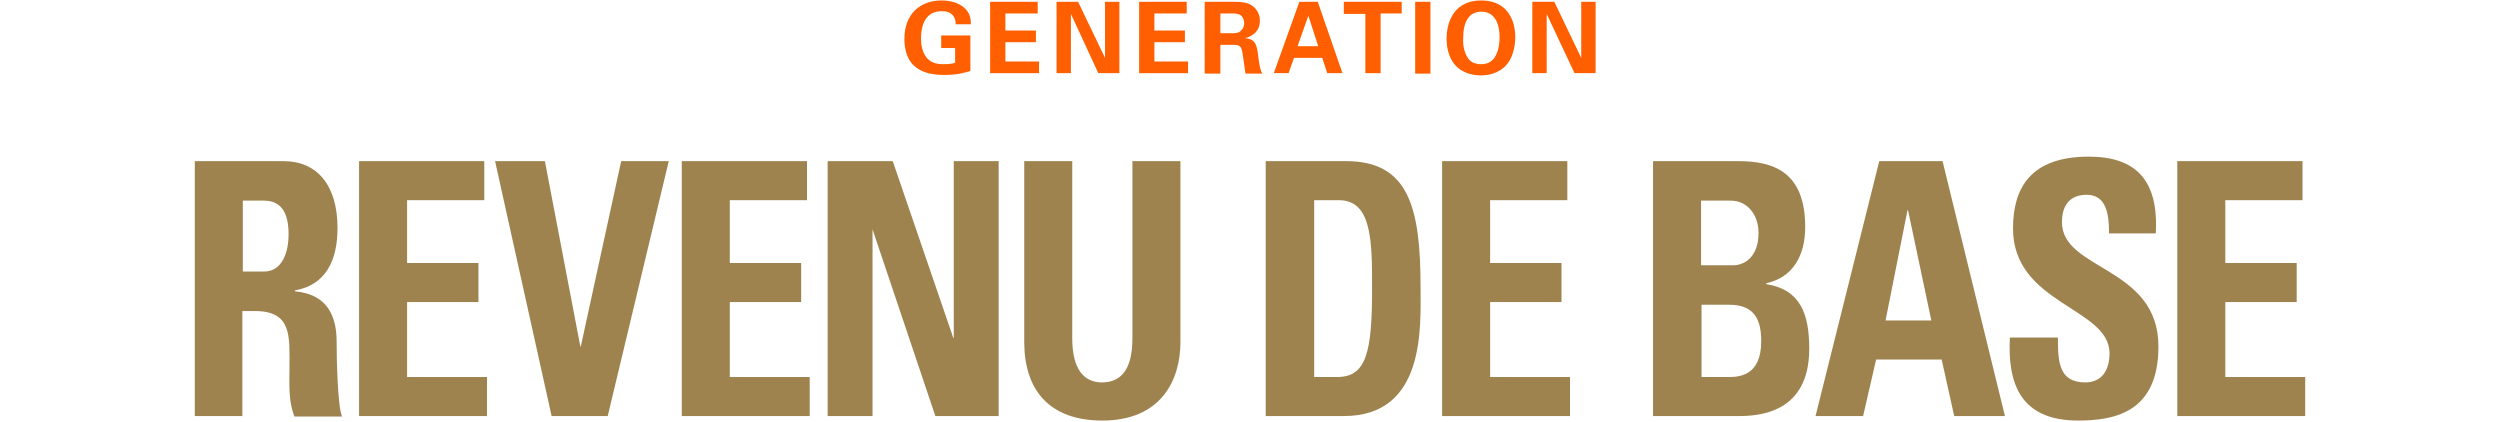
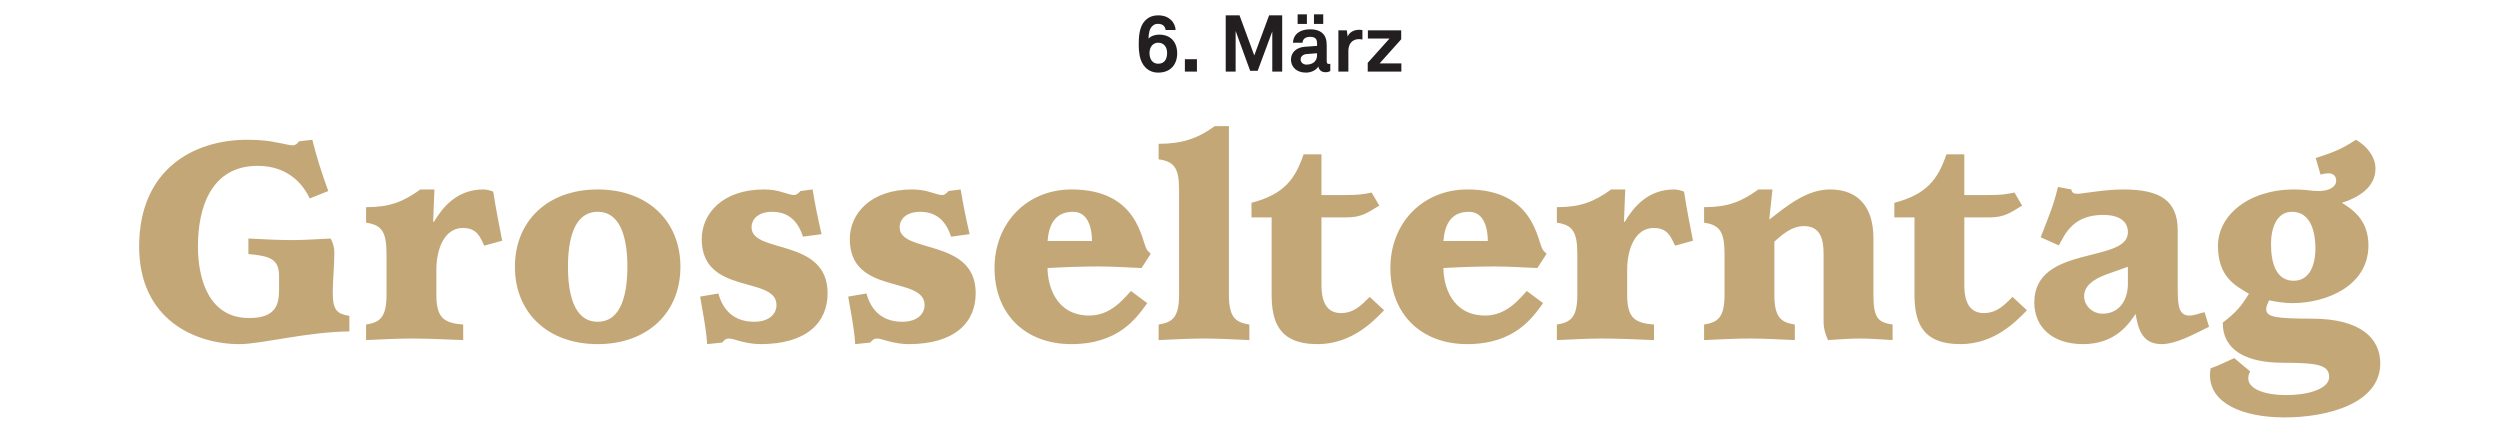
- <svg xmlns="http://www.w3.org/2000/svg" width="557" height="94">
+ <svg xmlns="http://www.w3.org/2000/svg" xmlns:xlink="http://www.w3.org/1999/xlink" version="1.1" id="Ebene_1" x="0px" y="0px" width="557px" height="94px" viewBox="0 0 557 94" style="enable-background:new 0 0 557 94;" xml:space="preserve">
  <g>
-     <rect fill="none" id="canvas_background" height="96" width="559" y="-1" x="-1" />
+     <defs>
+       <rect id="SVGID_1_" x="31" y="28.095" width="499.323" height="64.905" />
+     </defs>
+     <clipPath id="SVGID_2_">
+       <use xlink:href="#SVGID_1_" style="overflow:visible;" />
+     </clipPath>
+     <path style="clip-path:url(#SVGID_2_);fill:#C3A777;" d="M505.979,54.389c0-3.391,1.139-7.197,4.697-7.197   c3.845,0,5.196,3.877,5.196,8.166c0,3.807-1.352,7.196-4.839,7.196C507.26,62.554,505.979,58.887,505.979,54.389 M517.013,38.889   c0.498-0.139,1.28-0.276,1.778-0.276c1.068,0,1.709,0.623,1.709,1.66c0,1.315-1.495,2.284-3.845,2.284   c-0.925,0-1.85-0.069-2.704-0.207c-0.925-0.07-1.851-0.14-2.776-0.14c-10.321,0-17.012,5.882-17.012,12.524   c0,7.127,3.985,8.927,6.904,10.725c-1.708,2.7-2.562,3.876-5.838,6.437c0,6.228,5.339,8.926,13.453,8.926   c7.902,0,10.25,0.553,10.25,3.184c0,2.491-4.27,4.013-9.608,4.013c-5.125,0-8.399-1.521-8.399-3.667   c0-0.554,0.071-1.038,0.426-1.592l-3.558-2.975c-1.708,0.76-3.488,1.66-5.267,2.282c-0.073,0.416-0.145,1.038-0.145,1.522   c0,6.229,7.19,9.411,16.657,9.411c9.396,0,21.284-3.045,21.284-12.04c0-5.467-4.2-9.965-15.305-9.965   c-8.257,0-10.107-0.415-10.107-2.145c0-0.623,0.356-1.245,0.64-1.937c1.709,0.345,3.417,0.622,5.196,0.622   c7.546,0,16.942-3.806,16.942-12.87c0-5.882-3.844-8.164-5.908-9.48c3.702-1.176,7.475-3.459,7.475-7.611   c0-2.769-2.064-5.121-4.343-6.435c-3.346,2.145-4.769,2.699-8.97,4.082L517.013,38.889z M474.096,59.441v3.805   c0,3.183-1.566,6.643-5.694,6.643c-2.064,0-4.059-1.661-4.059-3.876c0-2.352,2.065-3.805,5.056-4.911L474.096,59.441z    M491.18,69.543c-1.139,0.276-2.279,0.761-3.417,0.761c-2.135,0-2.562-1.868-2.562-5.467V51.413c0-6.711-3.844-9.203-12.173-9.203   c-1.921,0-4.271,0.208-6.192,0.484c-1.922,0.208-3.416,0.486-3.845,0.486c-0.996,0-1.352-0.208-1.494-0.97l-2.989-0.553   c-0.926,4.083-2.278,7.127-3.845,11.209l4.058,1.8c1.353-2.492,3.133-6.781,9.823-6.781c3.986,0,5.553,1.66,5.553,3.875   c0,6.988-20.857,2.699-20.857,15.638c0,5.328,3.845,9.272,10.893,9.272c7.26,0,10.25-4.637,11.674-6.713   c0.498,2.562,1.067,6.713,5.765,6.713c3.274,0,7.262-2.215,10.606-3.875L491.18,69.543z M448.398,66.152   c-1.779,1.73-3.416,3.598-6.407,3.598c-2.49,0-4.341-1.522-4.341-6.228V48.438h5.552c3.274,0,4.627-0.97,7.331-2.629l-1.707-2.907   c-1.993,0.417-3.132,0.554-5.838,0.554h-5.338v-9.065h-3.987c-1.922,5.674-4.484,8.927-11.603,10.794v3.252h4.485v17.021   c0,6.021,1.423,11.211,10.25,11.211c7.616,0,12.458-5.121,14.806-7.543L448.398,66.152z M379.671,75.77   c3.418-0.138,6.692-0.346,10.109-0.346c3.346,0,6.762,0.208,10.107,0.346v-3.459c-2.848-0.485-4.556-1.315-4.556-6.574V53.835   c1.992-1.799,3.988-3.46,6.549-3.46c3.561,0,4.413,2.63,4.413,6.16v15.014c0,1.661,0.428,3.045,0.996,4.221   c2.278-0.138,4.771-0.346,7.048-0.346c2.491,0,4.842,0.208,7.332,0.346v-3.459c-3.133-0.485-4.271-1.315-4.271-6.574V53.073   c0-6.849-3.275-10.863-9.681-10.863c-5.268,0-9.753,3.806-13.525,6.712l0.712-6.712h-3.133c-3.843,2.769-6.833,3.945-12.102,3.945   v3.459c3.418,0.484,4.556,1.938,4.556,6.921v9.201c0,5.259-1.708,6.089-4.556,6.574V75.77z M346.87,75.77   c3.417-0.138,6.692-0.346,10.109-0.346c3.772,0,7.758,0.208,11.531,0.346v-3.459c-4.129-0.346-5.979-1.315-5.979-6.574v-5.605   c0-4.773,1.851-9.34,5.909-9.34c3.203,0,3.844,2.075,4.769,3.943l3.986-1.106c-0.713-3.599-1.424-7.266-1.994-10.934   c-0.712-0.276-1.493-0.484-2.206-0.484c-5.907,0-9.11,4.014-11.032,7.267l-0.144-0.14l0.285-7.127h-3.132   c-3.844,2.769-6.834,3.945-12.103,3.945v3.459c3.417,0.484,4.557,1.938,4.557,6.921v9.201c0,5.259-1.708,6.089-4.557,6.574V75.77z    M321.594,53.696c0.285-3.598,1.637-6.505,5.693-6.505c3.489,0,4.201,3.945,4.201,6.505H321.594z M340.173,64.837   c-1.638,1.73-4.484,5.467-9.254,5.467c-7.545,0-9.325-6.781-9.325-10.587c3.701-0.208,7.616-0.346,11.318-0.346   c3.203,0,6.407,0.207,9.609,0.346l2.064-3.182c-0.284-0.277-0.641-0.555-0.854-0.901c-1.282-2.075-1.923-13.424-16.799-13.424   c-9.896,0-17.156,7.404-17.156,17.507c0,10.379,6.977,16.953,17.084,16.953c10.75,0,14.663-6.021,16.942-9.134L340.173,64.837z    M305.172,66.152c-1.779,1.73-3.418,3.598-6.407,3.598c-2.49,0-4.342-1.522-4.342-6.228V48.438h5.554   c3.273,0,4.627-0.97,7.331-2.629l-1.709-2.907c-1.993,0.417-3.131,0.554-5.836,0.554h-5.34v-9.065h-3.985   c-1.922,5.674-4.486,8.927-11.603,10.794v3.252h4.482v17.021c0,6.021,1.426,11.211,10.251,11.211   c7.617,0,12.458-5.121,14.808-7.543L305.172,66.152z M273.803,28.095h-3.133c-3.845,2.768-7.261,3.945-12.529,3.945v3.459   c3.417,0.483,4.556,1.868,4.556,6.711v23.526c0,5.259-1.708,6.089-4.556,6.574v3.459c3.417-0.138,6.692-0.346,10.109-0.346   c3.345,0,6.763,0.208,10.107,0.346v-3.459c-2.847-0.485-4.555-1.315-4.555-6.574V28.095z M233.398,53.696   c0.285-3.598,1.637-6.505,5.695-6.505c3.488,0,4.2,3.945,4.2,6.505H233.398z M251.978,64.837c-1.637,1.73-4.484,5.467-9.254,5.467   c-7.546,0-9.326-6.781-9.326-10.587c3.702-0.208,7.617-0.346,11.319-0.346c3.203,0,6.407,0.207,9.609,0.346l2.064-3.182   c-0.285-0.277-0.641-0.555-0.854-0.901c-1.282-2.075-1.922-13.424-16.799-13.424c-9.894,0-17.155,7.404-17.155,17.507   c0,10.379,6.976,16.953,17.084,16.953c10.749,0,14.664-6.021,16.942-9.134L251.978,64.837z M193.893,76.323   c0.285-0.346,0.712-0.899,1.495-0.899c0.569,0,1.423,0.277,2.634,0.623c1.139,0.276,2.634,0.623,4.413,0.623   c10.25,0,14.949-4.774,14.949-11.349c0-12.385-16.942-8.718-16.942-14.668c0-1.8,1.423-3.462,4.626-3.462   c4.343,0,6.052,3.115,6.834,5.537l4.129-0.555c-0.784-3.39-1.424-6.503-1.994-9.964l-2.705,0.347c-0.356,0.415-0.854,0.9-1.424,0.9   c-0.711,0-1.495-0.347-2.562-0.623c-1.068-0.347-2.42-0.624-4.129-0.624c-9.254,0-13.881,5.397-13.881,11.071   c0,12.595,16.658,8.097,16.658,14.669c0,2.077-1.709,3.738-4.983,3.738c-5.411,0-7.26-3.738-7.973-6.298l-4.058,0.693   c0.57,3.527,1.282,6.571,1.567,10.586L193.893,76.323z M160.9,76.323c0.285-0.346,0.712-0.899,1.495-0.899   c0.569,0,1.424,0.277,2.634,0.623c1.139,0.276,2.634,0.623,4.413,0.623c10.251,0,14.948-4.774,14.948-11.349   c0-12.385-16.941-8.718-16.941-14.668c0-1.8,1.424-3.462,4.627-3.462c4.342,0,6.051,3.115,6.834,5.537l4.128-0.555   c-0.783-3.39-1.424-6.503-1.994-9.964l-2.704,0.347c-0.356,0.415-0.854,0.9-1.424,0.9c-0.712,0-1.495-0.347-2.563-0.623   c-1.068-0.347-2.42-0.624-4.128-0.624c-9.254,0-13.88,5.397-13.88,11.071c0,12.595,16.656,8.097,16.656,14.669   c0,2.077-1.708,3.738-4.983,3.738c-5.41,0-7.261-3.738-7.972-6.298l-4.058,0.693c0.57,3.527,1.282,6.571,1.566,10.586L160.9,76.323   z M126.542,59.441c0-5.745,1.209-12.25,6.619-12.25c5.41,0,6.62,6.505,6.62,12.25c0,5.741-1.21,12.247-6.62,12.247   C127.751,71.688,126.542,65.183,126.542,59.441 M133.161,76.67c11.105,0,18.437-6.988,18.437-17.229   c0-10.242-7.332-17.231-18.437-17.231c-11.104,0-18.437,6.989-18.437,17.231C114.724,69.682,122.056,76.67,133.161,76.67    M81.561,75.77c3.417-0.138,6.691-0.346,10.108-0.346c3.772,0,7.759,0.208,11.531,0.346v-3.459   c-4.128-0.346-5.979-1.315-5.979-6.574v-5.605c0-4.773,1.851-9.34,5.908-9.34c3.203,0,3.844,2.075,4.769,3.943l3.987-1.106   c-0.713-3.599-1.424-7.266-1.993-10.934c-0.712-0.276-1.495-0.484-2.207-0.484c-5.908,0-9.111,4.014-11.033,7.267l-0.143-0.14   l0.284-7.127h-3.131c-3.844,2.769-6.833,3.945-12.101,3.945v3.459c3.417,0.484,4.555,1.938,4.555,6.921v9.201   c0,5.259-1.708,6.089-4.555,6.574V75.77z M77.839,70.373c-2.562-0.416-3.702-1.107-3.702-5.052c0-2.63,0.356-6.366,0.356-9.063   c0-1.038-0.285-2.215-0.854-3.114c-2.919,0.138-5.837,0.346-8.685,0.346c-3.204,0-6.406-0.208-9.61-0.346v3.46   c4.626,0.414,6.833,1.037,6.833,4.843v3.183c0,3.46-0.925,6.229-6.69,6.229c-8.898,0-11.39-8.582-11.39-15.985   c0-8.58,2.919-17.922,13.311-17.922c6.976,0,10.25,4.36,11.604,7.266l4.128-1.661c-1.352-3.737-2.491-7.127-3.559-11.417   l-2.99,0.346c-0.285,0.554-0.855,0.9-1.352,0.9c-0.783,0-1.851-0.346-3.489-0.624c-1.566-0.346-3.702-0.623-6.691-0.623   C43.244,31.14,31,37.644,31,54.943C31,71.065,43.314,76.67,53.352,76.67c4.84,0,14.805-2.698,24.487-2.838V70.373z" />
  </g>
  <g>
-     <g id="svg_1">
-       <path id="svg_2" fill="#9E834F" d="m54.1,92.7l-10.7,0l0,-56.8l19.8,0c7.3,0 12,5.2 12,14.9c0,7.2 -2.6,12.7 -9.5,13.9l0,0.2c2.3,0.3 9.3,0.9 9.3,11.2c0,3.6 0.2,14.3 1.2,16.7l-10.6,0c-1.4,-3.5 -1.1,-7.3 -1.1,-11c0,-6.8 0.6,-12.5 -7.7,-12.5l-2.8,0l0,23.4l0.1,0zm0,-32.2l4.7,0c4.3,0 5.5,-4.7 5.5,-8.3c0,-5.4 -2.1,-7.5 -5.5,-7.5l-4.7,0l0,15.8z" />
-       <path id="svg_3" fill="#9E834F" d="m80,92.7l0,-56.8l27.9,0l0,8.7l-17.2,0l0,14l15.9,0l0,8.7l-15.9,0l0,16.7l17.8,0l0,8.7l-28.5,0z" />
-       <path id="svg_4" fill="#9E834F" d="m110.3,35.9l11.1,0l7.9,41.3l0.1,0l9,-41.3l10.6,0l-13.6,56.8l-12.5,0l-12.6,-56.8z" />
-       <path id="svg_5" fill="#9E834F" d="m151.9,92.7l0,-56.8l27.9,0l0,8.7l-17.2,0l0,14l15.9,0l0,8.7l-15.9,0l0,16.7l17.8,0l0,8.7l-28.5,0z" />
-       <path id="svg_6" fill="#9E834F" d="m184.4,92.7l0,-56.8l14.5,0l13.5,39.4l0.1,0l0,-39.4l10,0l0,56.8l-14.1,0l-14,-41.6l0,0l0,41.6l-10,0z" />
-       <path id="svg_7" fill="#9E834F" d="m263,35.9l0,40.3c0,8.5 -4.3,17.5 -17.4,17.5c-11.8,0 -17.4,-6.8 -17.4,-17.5l0,-40.3l10.7,0l0,39.5c0,7 2.7,9.8 6.6,9.8c4.7,0 6.8,-3.5 6.8,-9.8l0,-39.5l10.7,0z" />
-       <path id="svg_8" fill="#9E834F" d="m282,35.9l17.9,0c14,0 16.6,10.4 16.6,28.1c0,8.7 1.2,28.7 -17.1,28.7l-17.4,0l0,-56.8zm10.7,48.1l5.2,0c6.5,0 7.8,-5.4 7.8,-19.7c0,-10.5 0,-19.7 -7.4,-19.7l-5.5,0l0,39.4l-0.1,0z" />
-       <path id="svg_9" fill="#9E834F" d="m321.3,92.7l0,-56.8l27.9,0l0,8.7l-17.2,0l0,14l15.9,0l0,8.7l-15.9,0l0,16.7l17.8,0l0,8.7l-28.5,0z" />
-       <path id="svg_10" fill="#9E834F" d="m368.3,92.7l0,-56.8l19,0c8.1,0 14.9,2.6 14.9,14.7c0,6.5 -2.9,11.3 -8.7,12.5l0,0.2c7.6,1.2 9.6,6.6 9.6,14.4c0,14.4 -11.3,15 -15.8,15l-19,0zm10.7,-33.6l7.2,0c2.3,0 5.6,-1.7 5.6,-7.2c0,-4.2 -2.6,-7.2 -6.2,-7.2l-6.6,0l0,14.4zm0,24.9l6,0c2.3,0 7.4,-0.1 7.4,-8c0,-5 -1.7,-8.1 -7.1,-8.1l-6.2,0l0,16.1l-0.1,0z" />
-       <path id="svg_11" fill="#9E834F" d="m404.5,92.7l14.2,-56.8l14.1,0l13.9,56.8l-11.3,0l-2.8,-12.6l-14.6,0l-2.9,12.6l-10.6,0zm20.6,-45.9l-0.1,0l-4.9,24.6l10.2,0l-5.2,-24.6z" />
-       <path id="svg_12" fill="#9E834F" d="m463,93.7c-13.2,0 -15.7,-8.7 -15.2,-18.5l10.7,0c0,5.4 0.2,10 6.1,10c3.6,0 5.4,-2.6 5.4,-6.5c0,-10.2 -21.5,-10.9 -21.5,-27.8c0,-8.9 3.8,-16 16.9,-16c10.4,0 15.6,5.2 14.9,17.1l-10.4,0c0,-4.3 -0.6,-8.6 -5,-8.6c-3.5,0 -5.5,2.1 -5.5,6.1c0,10.8 21.5,9.8 21.5,27.7c0,14.7 -9.8,16.5 -17.9,16.5z" />
-       <path id="svg_13" fill="#9E834F" d="m485.1,92.7l0,-56.8l27.9,0l0,8.7l-17.2,0l0,14l15.9,0l0,8.7l-15.9,0l0,16.7l17.8,0l0,8.7l-28.5,0z" />
-     </g>
-     <g id="svg_14">
-       <g id="svg_15">
-         <path id="svg_16" fill="#FF5F00" d="m212.9,5.3c0,-0.4 0,-1 -0.4,-1.6c-0.7,-1.1 -1.9,-1.2 -2.7,-1.2c-3.9,0 -4.6,3.6 -4.6,6.1c0,1.1 0.2,3 1.3,4.3c0.8,0.9 1.8,1.4 3.7,1.4c1.7,0 2.2,-0.2 2.6,-0.3l0,-3.3l-3.1,0l0,-2.8l6.5,0l0,7.9c-1,0.3 -2.6,0.9 -5.8,0.9c-3.6,0 -5.5,-0.9 -6.8,-2.1c-1.8,-1.7 -2.1,-4.3 -2.1,-5.9c0,-5.6 3.5,-8.6 8.3,-8.6c2,0 4.2,0.6 5.4,2c1.1,1.2 1.1,2.5 1.1,3.3l-3.4,0l0,-0.1z" />
-         <path id="svg_17" fill="#FF5F00" d="m220.6,0.4l10.6,0l0,2.6l-7.2,0l0,3.8l6.8,0l0,2.6l-6.8,0l0,4.3l7.5,0l0,2.6l-10.9,0l0,-15.9z" />
-         <path id="svg_18" fill="#FF5F00" d="m235.3,0.4l4.9,0l6,12.5l0,-12.5l3.2,0l0,15.9l-4.7,0l-6.1,-13.2l0,13.2l-3.2,0l0,-15.9l-0.1,0z" />
-         <path id="svg_19" fill="#FF5F00" d="m253.8,0.4l10.6,0l0,2.6l-7.2,0l0,3.8l6.8,0l0,2.6l-6.8,0l0,4.3l7.5,0l0,2.6l-10.9,0l0,-15.9z" />
-         <path id="svg_20" fill="#FF5F00" d="m268.4,0.4l6.1,0c1.8,0 3.5,0 4.8,1.1c1,0.9 1.4,2 1.4,3.1c0,3 -2.6,3.7 -3.3,3.9c2.4,0.2 2.6,1.6 2.9,3.7c0.2,1.9 0.4,2.6 0.5,3.1c0.2,0.7 0.3,0.9 0.5,1.1l-3.8,0c-0.2,-0.9 -0.6,-4.9 -0.9,-5.5c-0.3,-0.9 -1.1,-0.9 -1.7,-0.9l-3,0l0,6.4l-3.5,0l0,-16zm3.4,7l2.8,0c0.4,0 1.2,0 1.7,-0.4c0.2,-0.2 0.9,-0.7 0.9,-1.8c0,-1.1 -0.5,-1.6 -0.8,-1.8c-0.5,-0.4 -1.2,-0.4 -2.2,-0.4l-2.3,0l0,4.4l-0.1,0z" />
-         <path id="svg_21" fill="#FF5F00" d="m293.6,0.4l5.5,15.9l-3.4,0l-1.1,-3.4l-6.3,0l-1.2,3.4l-3.3,0l5.7,-15.9l4.1,0zm0.1,9.9l-2.2,-6.8l-2.4,6.8l4.6,0z" />
-         <path id="svg_22" fill="#FF5F00" d="m304.1,3.1l-4.7,0l0,-2.7l12.9,0l0,2.6l-4.7,0l0,13.3l-3.4,0l0,-13.2l-0.1,0z" />
-         <path id="svg_23" fill="#FF5F00" d="m315.3,0.4l3.4,0l0,16l-3.4,0l0,-16z" />
-         <path id="svg_24" fill="#FF5F00" d="m330,0.1c1.7,0 4,0.4 5.6,2.2c1.7,1.9 2,4.4 2,6c0,2.3 -0.7,4.8 -2,6.2c-1.8,2 -4.3,2.3 -5.7,2.3c-2.1,0 -4.2,-0.7 -5.6,-2.2c-1.7,-1.8 -2,-4.5 -2,-5.9c0,-4.3 2,-8.6 7.7,-8.6zm-2.9,12.9c0.5,0.7 1.3,1.3 2.9,1.3c1.4,0 2.3,-0.5 3,-1.5c0.5,-0.8 1.1,-2 1.1,-4.6c0,-0.8 -0.1,-1.9 -0.4,-2.8c-0.7,-2 -2,-2.8 -3.6,-2.8c-1.3,0 -2.3,0.5 -2.9,1.3c-0.9,1.1 -1.2,2.8 -1.2,4.6c-0.1,1.5 0.2,3.2 1.1,4.5z" />
-         <path id="svg_25" fill="#FF5F00" d="m341.4,0.4l4.9,0l6,12.5l0,-12.5l3.2,0l0,15.9l-4.7,0l-6.2,-13.2l0,13.2l-3.2,0l0,-15.9z" />
-       </g>
-     </g>
+     <defs>
+       <rect id="SVGID_3_" x="244.969" y="-4.761" width="88.031" height="28.89" />
+     </defs>
+     <clipPath id="SVGID_4_">
+       <use xlink:href="#SVGID_3_" style="overflow:visible;" />
+     </clipPath>
+     <path style="clip-path:url(#SVGID_4_);fill:#231F20;" d="M312.222,15.948v-1.82h-4.842l4.806-5.372V6.76h-7.42v1.82h4.822   l-4.859,5.424v1.944H312.222z M303.545,8.81V6.689c-0.23-0.035-0.46-0.053-0.689-0.053c-1.078,0-2.173,0.442-2.598,1.502   l-0.194-1.379h-1.872v9.188h2.226v-4.63c0-1.484,0.812-2.598,2.367-2.598C303.032,8.721,303.297,8.756,303.545,8.81 M291.178,3.19   h-2.067v2.138h2.067V3.19z M294.817,3.19h-2.067v2.138h2.067V3.19z M293.438,12.29c0,1.361-0.971,2.104-2.349,2.104   c-0.689,0-1.308-0.442-1.308-1.149c0-0.742,0.653-1.148,1.325-1.201l2.331-0.177V12.29z M296.391,15.842v-1.625   c0,0-0.142,0.035-0.283,0.035c-0.371,0-0.513-0.16-0.513-0.583v-3.411c0-0.619-0.035-1.272-0.265-1.855   c-0.529-1.379-1.873-1.873-3.446-1.873c-2.05,0-3.692,0.919-3.816,2.986h2.139c0.053-0.848,0.653-1.307,1.678-1.307   c1.255,0,1.555,0.583,1.555,1.449v0.565l-2.702,0.195c-1.749,0.123-3.11,1.13-3.11,2.88c0,1.502,1.132,2.88,3.322,2.88   c1.307,0,2.368-0.636,2.792-1.378c0.069,0.688,0.601,1.29,1.555,1.29C295.825,16.09,296.019,16.001,296.391,15.842 M285.672,15.948   V3.42h-2.916l-3.305,8.924l-3.285-8.924h-3.075v12.528h2.209V6.901l3.233,8.87h1.679l3.251-8.764v8.941H285.672z M266.677,13.192   h-2.686v2.756h2.686V13.192z M260.032,11.813c0,1.431-0.653,2.386-1.979,2.386c-1.308,0-1.944-1.042-1.944-2.386   c0-1.29,0.724-2.297,1.908-2.297C259.378,9.516,260.032,10.541,260.032,11.813 M262.276,11.902c0-2.492-1.396-4.188-4.046-4.188   c-0.742,0-1.785,0.248-2.332,0.902c0-1.079,0.176-2.191,0.848-2.81c0.3-0.282,0.636-0.495,1.219-0.495   c0.601,0,1.025,0.142,1.308,0.442c0.229,0.229,0.389,0.565,0.424,0.936h2.226c0-0.724-0.353-1.607-1.042-2.261   c-0.636-0.602-1.555-1.008-2.809-1.008c-1.467,0-2.333,0.531-3.004,1.237c-1.254,1.343-1.36,3.552-1.36,5.354   c0,0.778,0.052,1.502,0.194,2.297c0.371,2.209,1.82,3.87,4.153,3.87C260.845,16.178,262.276,14.305,262.276,11.902" />
  </g>
</svg>
